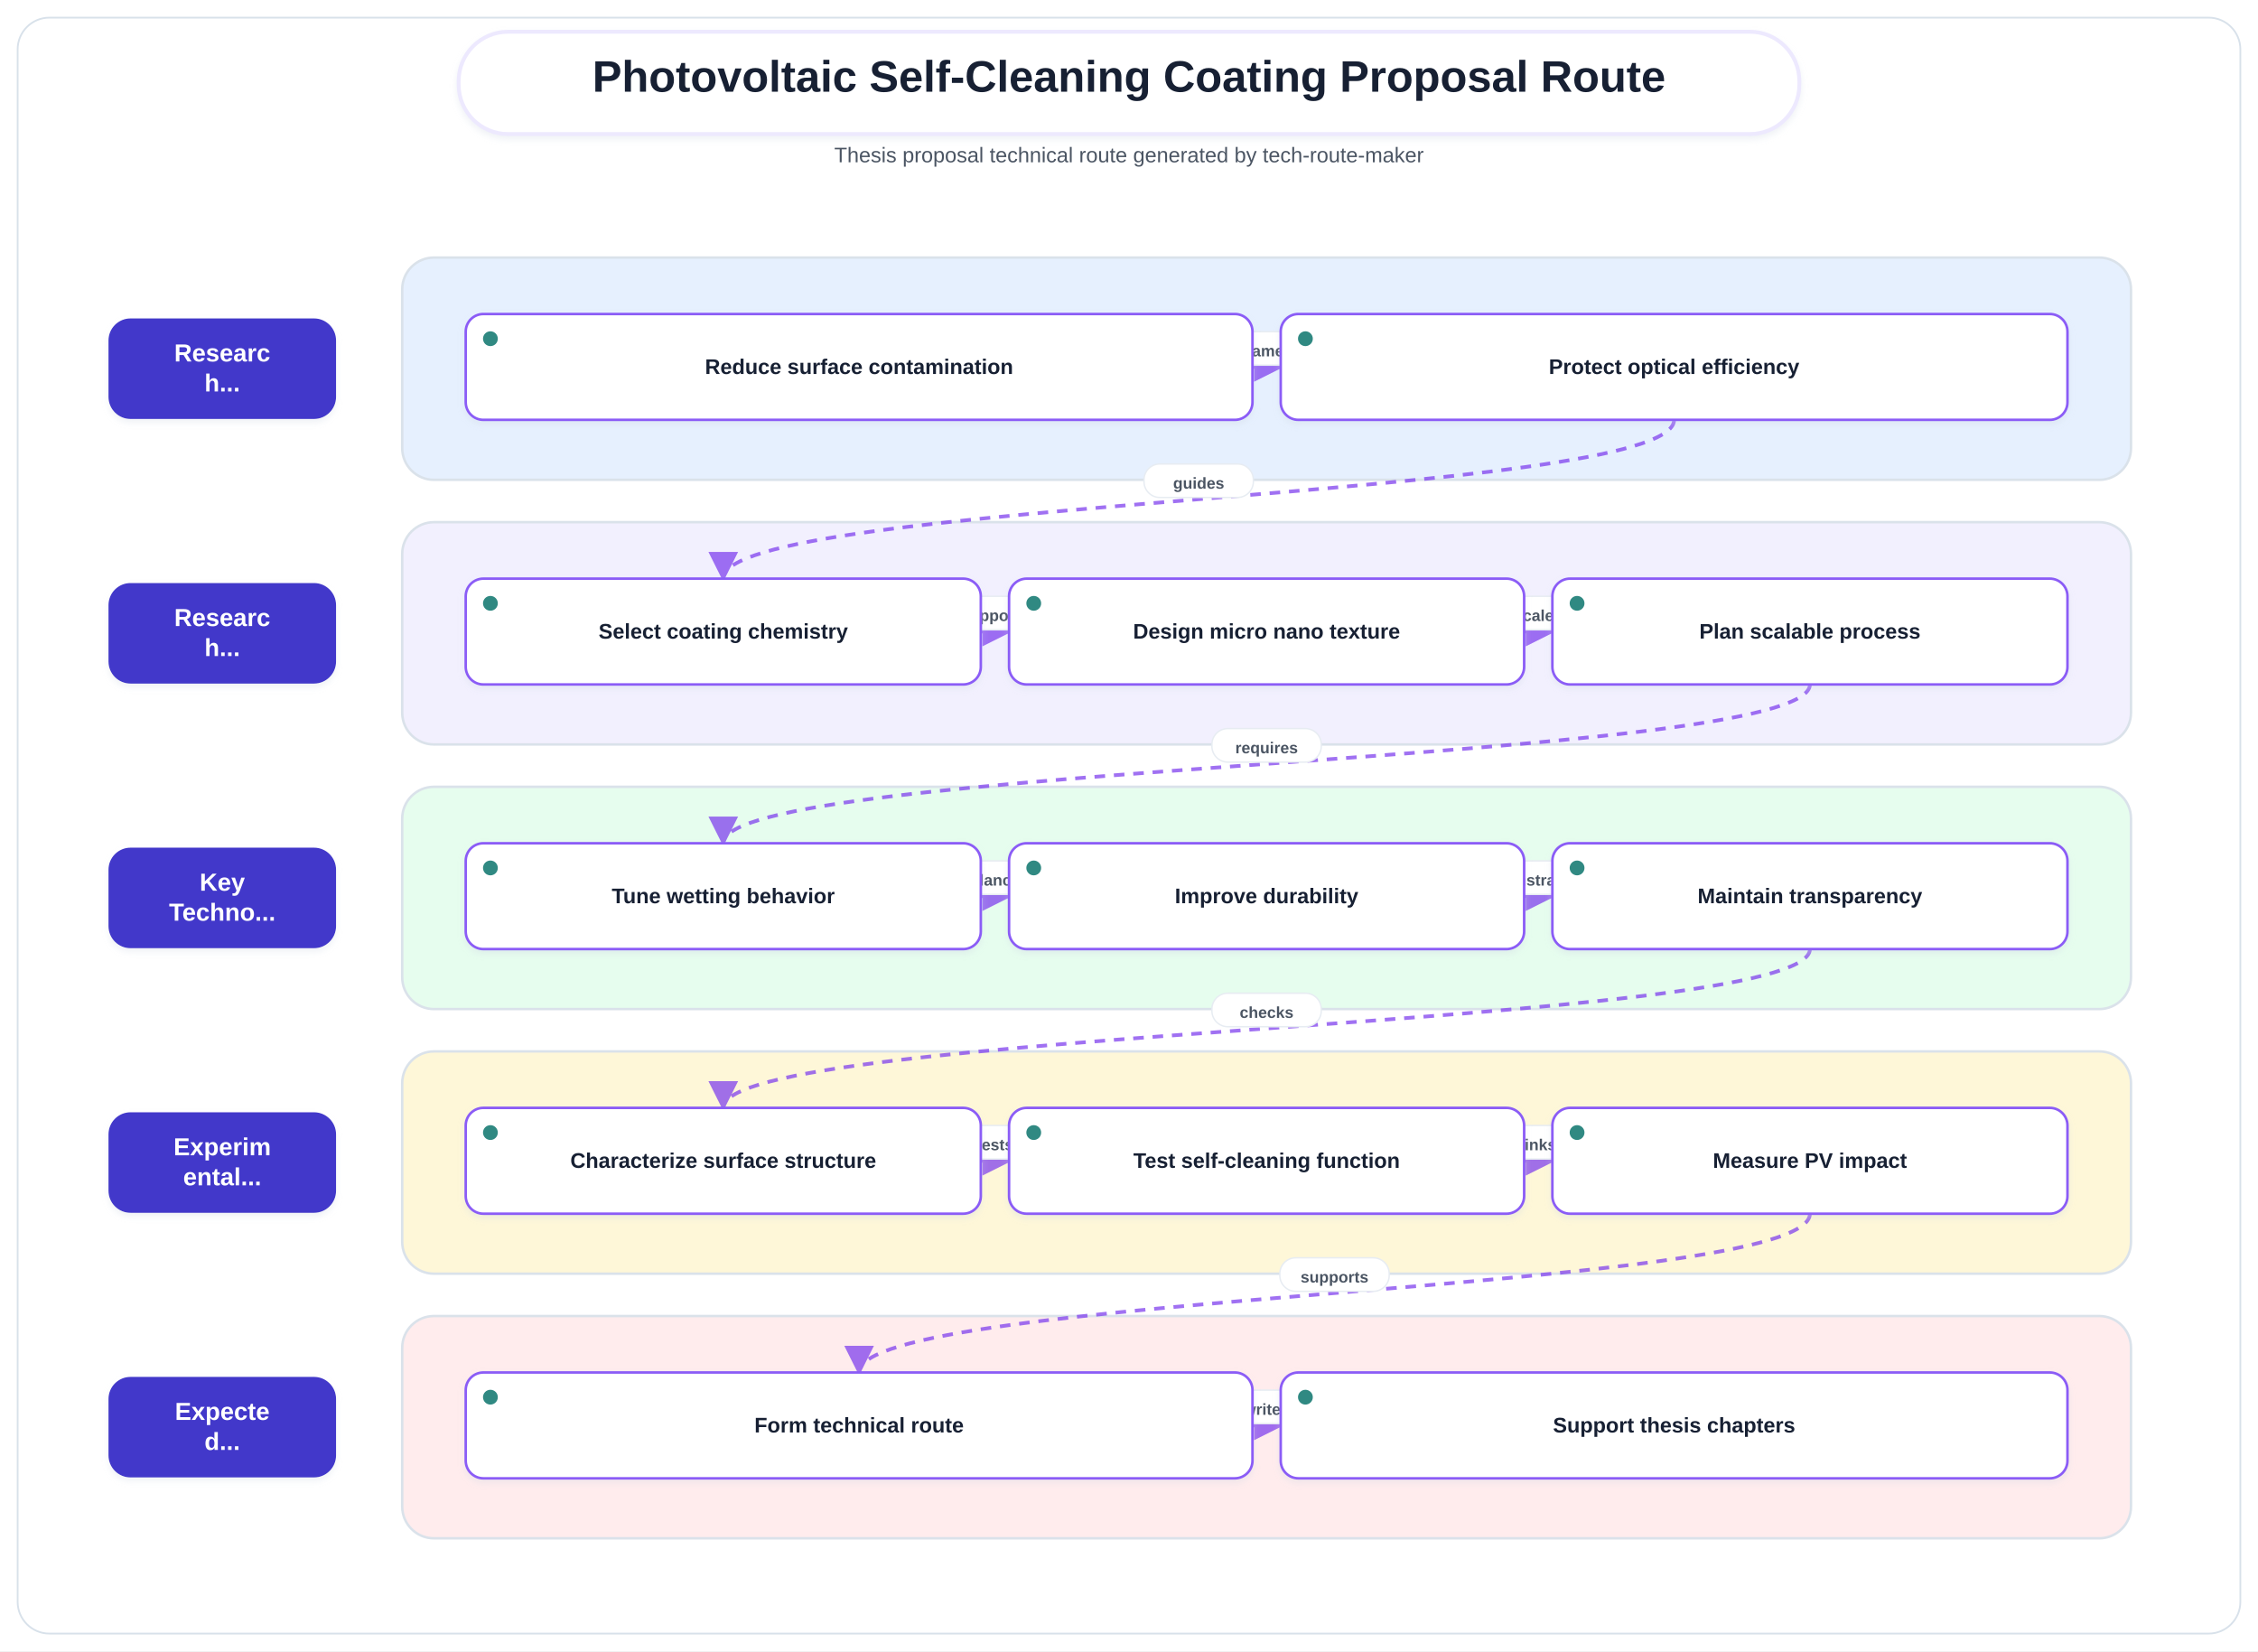
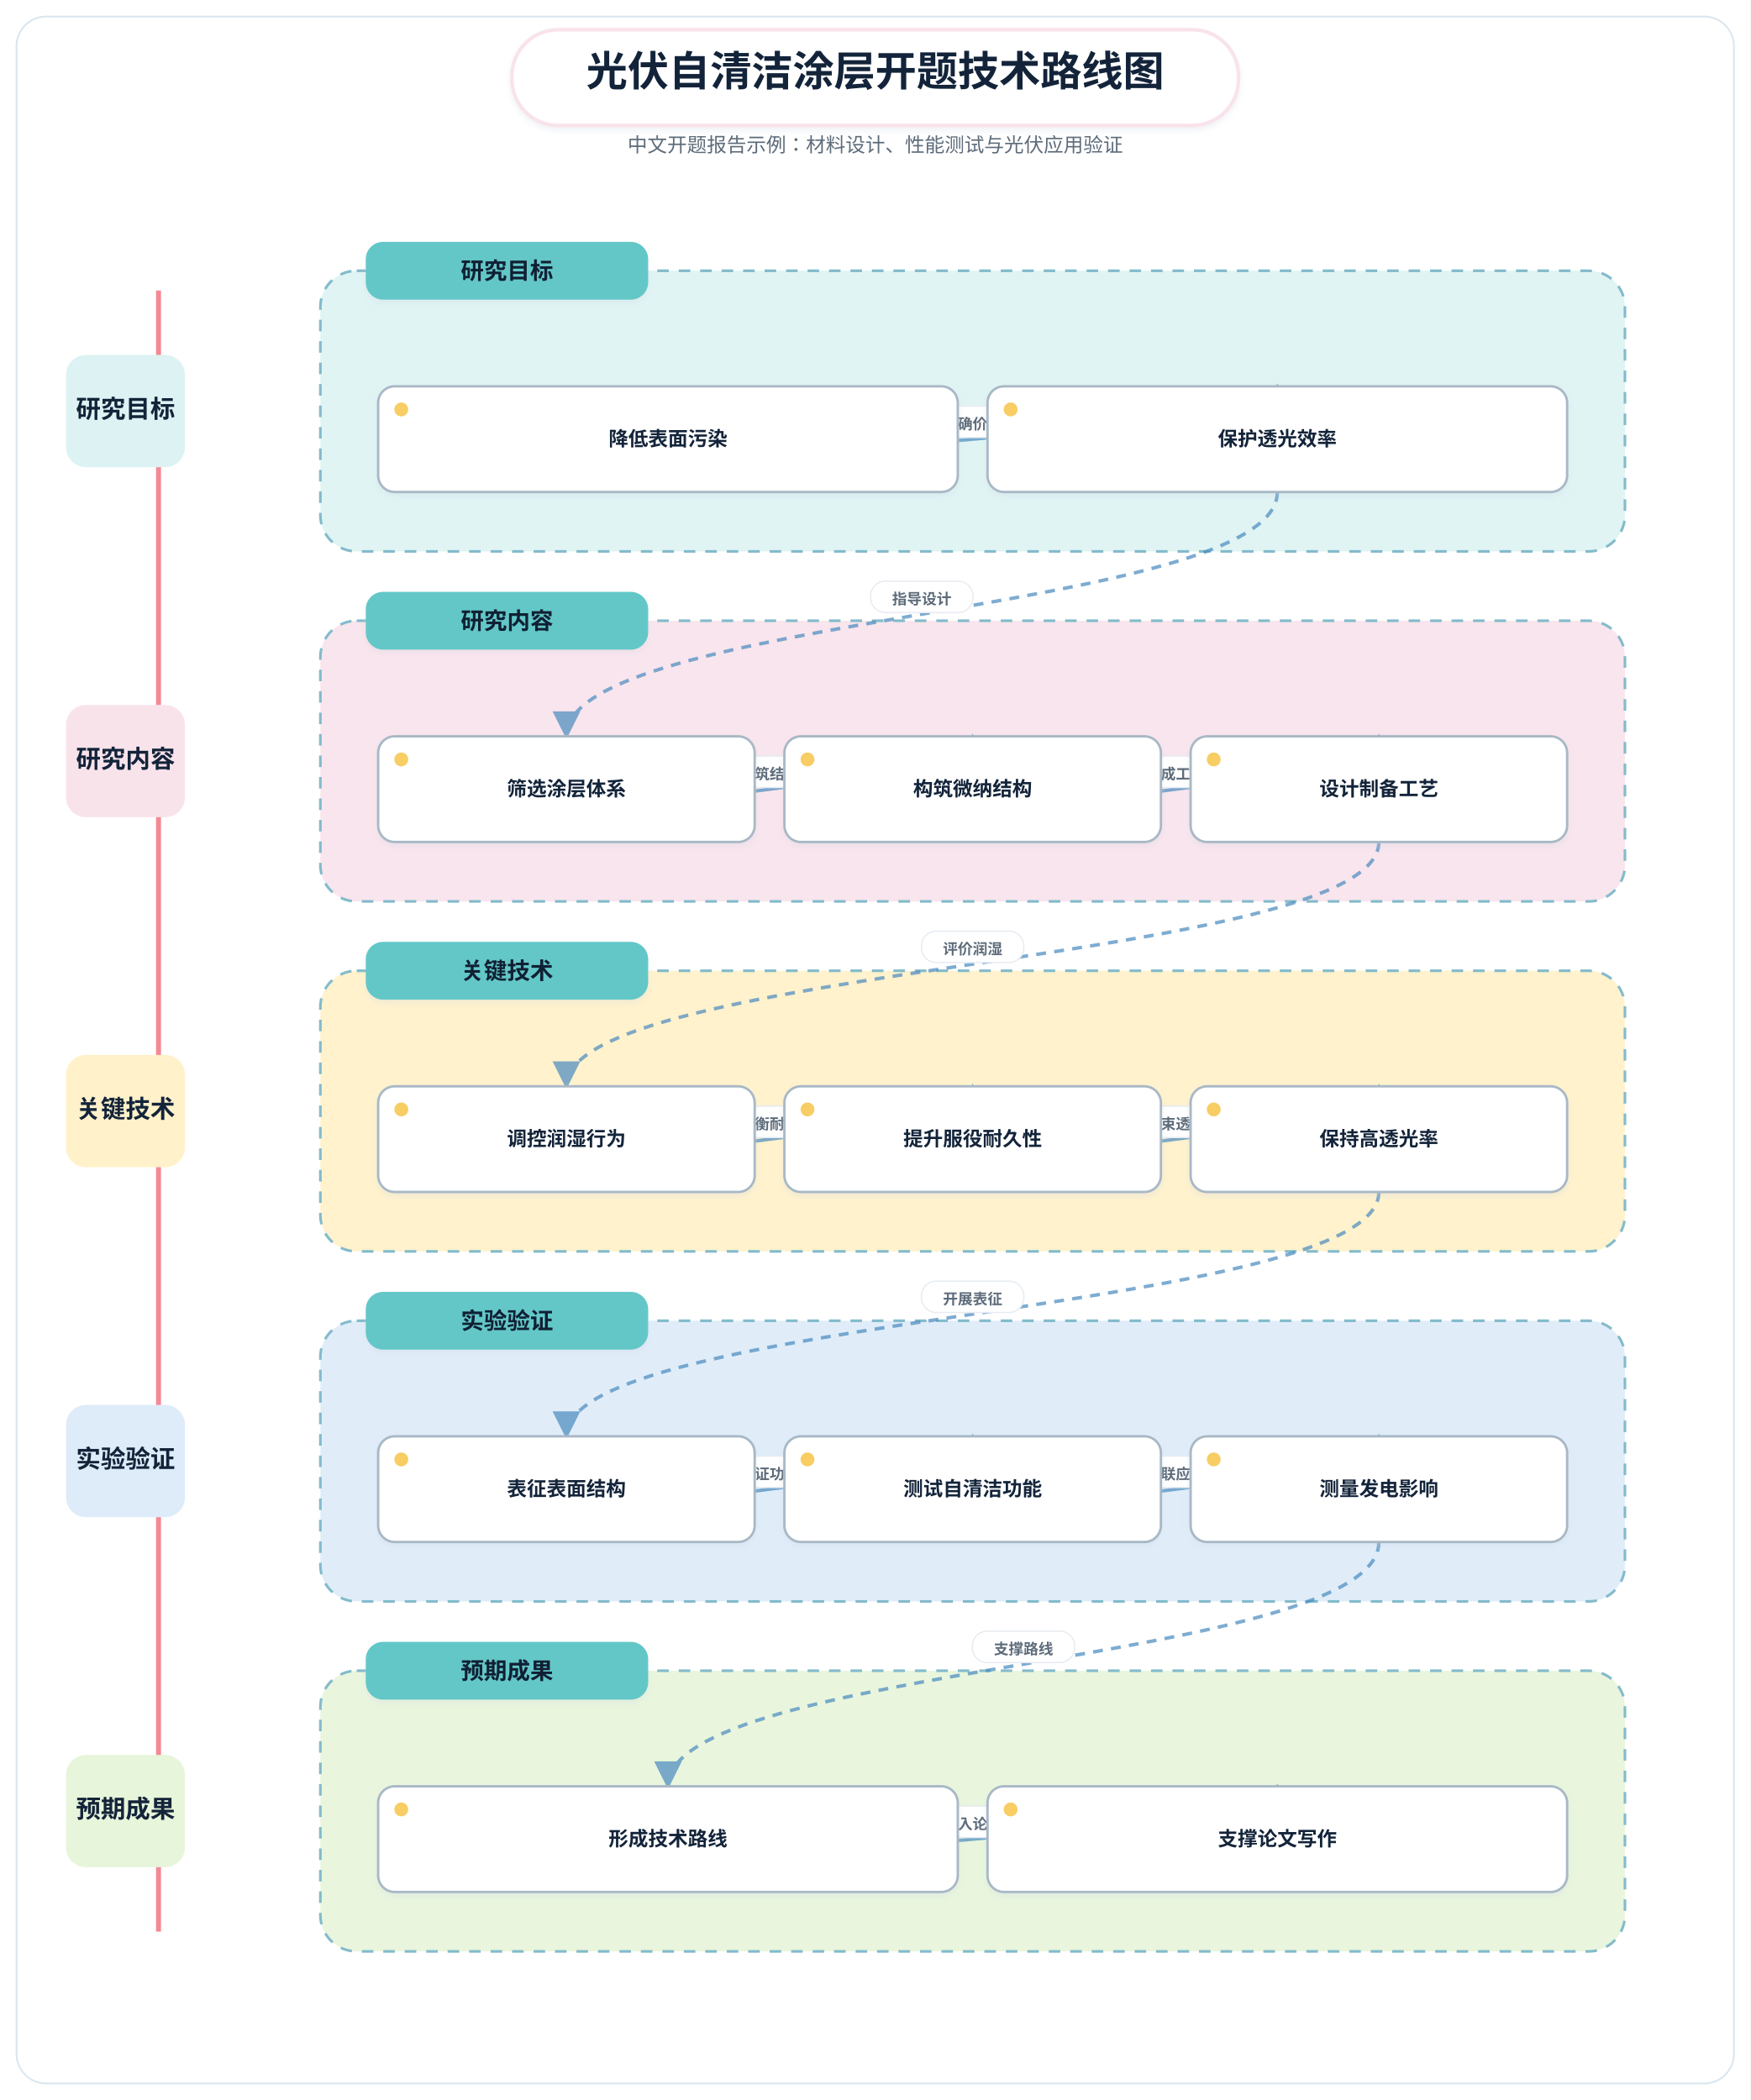
- <svg xmlns="http://www.w3.org/2000/svg" width="1280" height="936" viewBox="0 0 1280 936">
+ <svg xmlns="http://www.w3.org/2000/svg" width="1060" height="1272" viewBox="0 0 1060 1272">
  <defs>
    <marker id="arrow" viewBox="0 0 10 10" refX="9" refY="5" markerWidth="8" markerHeight="8" orient="auto-start-reverse">
-       <path d="M 0 0 L 10 5 L 0 10 z" fill="#7C3AED" />
+       <path d="M 0 0 L 10 5 L 0 10 z" fill="#4C8CBF" />
    </marker>
    <filter id="softShadow" x="-20%" y="-20%" width="140%" height="140%">
      <feDropShadow dx="0" dy="2" stdDeviation="2" flood-color="#CBD5E1" flood-opacity="0.32" />
    </filter>
  </defs>
  <rect width="100%" height="100%" fill="#FFFFFF" />
-   <rect x="10.0" y="10.0" width="1260.0" height="916.0" rx="18" fill="none" stroke="#D8E1EA" stroke-width="1.0" />
-   <rect x="260.0" y="18.0" width="760.0" height="58.0" rx="28" fill="#FFFFFF" stroke="#EDE9FE" stroke-width="2.2" filter="url(#softShadow)" />
-   <text x="640.0" y="52.0" text-anchor="middle" font-size="25" font-family="Arial, Helvetica, sans-serif" font-weight="700" fill="#172033">Photovoltaic Self-Cleaning Coating Proposal Route</text>
-   <text x="640.0" y="92.0" text-anchor="middle" font-size="12" font-family="Arial, Helvetica, sans-serif" font-weight="400" fill="#4B5563">Thesis proposal technical route generated by tech-route-maker</text>
-   <rect x="228.0" y="146.0" width="980.0" height="126.0" rx="18" fill="#DBEAFE" stroke="#CBD5E1" stroke-width="1.4" opacity="0.70" />
-   <rect x="62.0" y="181.0" width="128.0" height="56.0" rx="12" fill="#4338CA" stroke="#4338CA" stroke-width="1.0" filter="url(#softShadow)" />
-   <text x="126.0" y="204.9" text-anchor="middle" font-size="14" font-family="Arial, Helvetica, sans-serif" font-weight="700" fill="#FFFFFF">Researc</text>
-   <text x="126.0" y="221.9" text-anchor="middle" font-size="14" font-family="Arial, Helvetica, sans-serif" font-weight="700" fill="#FFFFFF">h...</text>
-   <rect x="228.0" y="296.0" width="980.0" height="126.0" rx="18" fill="#EDE9FE" stroke="#CBD5E1" stroke-width="1.4" opacity="0.70" />
-   <rect x="62.0" y="331.0" width="128.0" height="56.0" rx="12" fill="#4338CA" stroke="#4338CA" stroke-width="1.0" filter="url(#softShadow)" />
-   <text x="126.0" y="354.9" text-anchor="middle" font-size="14" font-family="Arial, Helvetica, sans-serif" font-weight="700" fill="#FFFFFF">Researc</text>
-   <text x="126.0" y="371.9" text-anchor="middle" font-size="14" font-family="Arial, Helvetica, sans-serif" font-weight="700" fill="#FFFFFF">h...</text>
-   <rect x="228.0" y="446.0" width="980.0" height="126.0" rx="18" fill="#DCFCE7" stroke="#CBD5E1" stroke-width="1.4" opacity="0.70" />
-   <rect x="62.0" y="481.0" width="128.0" height="56.0" rx="12" fill="#4338CA" stroke="#4338CA" stroke-width="1.0" filter="url(#softShadow)" />
-   <text x="126.0" y="504.9" text-anchor="middle" font-size="14" font-family="Arial, Helvetica, sans-serif" font-weight="700" fill="#FFFFFF">Key</text>
-   <text x="126.0" y="521.9" text-anchor="middle" font-size="14" font-family="Arial, Helvetica, sans-serif" font-weight="700" fill="#FFFFFF">Techno...</text>
-   <rect x="228.0" y="596.0" width="980.0" height="126.0" rx="18" fill="#FEF3C7" stroke="#CBD5E1" stroke-width="1.4" opacity="0.70" />
-   <rect x="62.0" y="631.0" width="128.0" height="56.0" rx="12" fill="#4338CA" stroke="#4338CA" stroke-width="1.0" filter="url(#softShadow)" />
-   <text x="126.0" y="654.9" text-anchor="middle" font-size="14" font-family="Arial, Helvetica, sans-serif" font-weight="700" fill="#FFFFFF">Experim</text>
-   <text x="126.0" y="671.9" text-anchor="middle" font-size="14" font-family="Arial, Helvetica, sans-serif" font-weight="700" fill="#FFFFFF">ental...</text>
-   <rect x="228.0" y="746.0" width="980.0" height="126.0" rx="18" fill="#FFE4E6" stroke="#CBD5E1" stroke-width="1.4" opacity="0.70" />
-   <rect x="62.0" y="781.0" width="128.0" height="56.0" rx="12" fill="#4338CA" stroke="#4338CA" stroke-width="1.0" filter="url(#softShadow)" />
-   <text x="126.0" y="804.9" text-anchor="middle" font-size="14" font-family="Arial, Helvetica, sans-serif" font-weight="700" fill="#FFFFFF">Expecte</text>
-   <text x="126.0" y="821.9" text-anchor="middle" font-size="14" font-family="Arial, Helvetica, sans-serif" font-weight="700" fill="#FFFFFF">d...</text>
-   <path d="M 710.0 208.0 C 718.0 208.0, 718.0 208.0, 726.0 208.0" fill="none" stroke="#7C3AED" stroke-width="2.1" marker-end="url(#arrow)" opacity="0.72" />
-   <rect x="687.0" y="188.0" width="62.0" height="19.0" rx="9" fill="#FFFFFF" stroke="#E7ECF2" stroke-width="0.8" />
-   <text x="718.0" y="202.0" text-anchor="middle" font-size="9" font-family="Arial, Helvetica, sans-serif" font-weight="600" fill="#4B5563">frames</text>
-   <path d="M 949.0 238.0 C 949.0 283.0, 410.0 283.0, 410.0 328.0" fill="none" stroke="#7C3AED" stroke-width="2.1" marker-end="url(#arrow)" opacity="0.72" stroke-dasharray="6 5" />
-   <rect x="648.5" y="263.0" width="62.0" height="19.0" rx="9" fill="#FFFFFF" stroke="#E7ECF2" stroke-width="0.8" />
-   <text x="679.5" y="277.0" text-anchor="middle" font-size="9" font-family="Arial, Helvetica, sans-serif" font-weight="600" fill="#4B5563">guides</text>
-   <path d="M 556.0 358.0 C 564.0 358.0, 564.0 358.0, 572.0 358.0" fill="none" stroke="#7C3AED" stroke-width="2.1" marker-end="url(#arrow)" opacity="0.72" />
-   <rect x="533.0" y="338.0" width="62.0" height="19.0" rx="9" fill="#FFFFFF" stroke="#E7ECF2" stroke-width="0.8" />
-   <text x="564.0" y="352.0" text-anchor="middle" font-size="9" font-family="Arial, Helvetica, sans-serif" font-weight="600" fill="#4B5563">supports</text>
-   <path d="M 864.0 358.0 C 872.0 358.0, 872.0 358.0, 880.0 358.0" fill="none" stroke="#7C3AED" stroke-width="2.1" marker-end="url(#arrow)" opacity="0.72" />
-   <rect x="841.0" y="338.0" width="62.0" height="19.0" rx="9" fill="#FFFFFF" stroke="#E7ECF2" stroke-width="0.8" />
-   <text x="872.0" y="352.0" text-anchor="middle" font-size="9" font-family="Arial, Helvetica, sans-serif" font-weight="600" fill="#4B5563">scales</text>
-   <path d="M 1026.0 388.0 C 1026.0 433.0, 410.0 433.0, 410.0 478.0" fill="none" stroke="#7C3AED" stroke-width="2.1" marker-end="url(#arrow)" opacity="0.72" stroke-dasharray="6 5" />
-   <rect x="687.0" y="413.0" width="62.0" height="19.0" rx="9" fill="#FFFFFF" stroke="#E7ECF2" stroke-width="0.8" />
-   <text x="718.0" y="427.0" text-anchor="middle" font-size="9" font-family="Arial, Helvetica, sans-serif" font-weight="600" fill="#4B5563">requires</text>
-   <path d="M 556.0 508.0 C 564.0 508.0, 564.0 508.0, 572.0 508.0" fill="none" stroke="#7C3AED" stroke-width="2.1" marker-end="url(#arrow)" opacity="0.72" />
-   <rect x="533.0" y="488.0" width="62.0" height="19.0" rx="9" fill="#FFFFFF" stroke="#E7ECF2" stroke-width="0.8" />
-   <text x="564.0" y="502.0" text-anchor="middle" font-size="9" font-family="Arial, Helvetica, sans-serif" font-weight="600" fill="#4B5563">balances</text>
-   <path d="M 864.0 508.0 C 872.0 508.0, 872.0 508.0, 880.0 508.0" fill="none" stroke="#7C3AED" stroke-width="2.1" marker-end="url(#arrow)" opacity="0.72" />
-   <rect x="841.0" y="488.0" width="62.0" height="19.0" rx="9" fill="#FFFFFF" stroke="#E7ECF2" stroke-width="0.8" />
-   <text x="872.0" y="502.0" text-anchor="middle" font-size="9" font-family="Arial, Helvetica, sans-serif" font-weight="600" fill="#4B5563">constrains</text>
-   <path d="M 1026.0 538.0 C 1026.0 583.0, 410.0 583.0, 410.0 628.0" fill="none" stroke="#7C3AED" stroke-width="2.1" marker-end="url(#arrow)" opacity="0.72" stroke-dasharray="6 5" />
-   <rect x="687.0" y="563.0" width="62.0" height="19.0" rx="9" fill="#FFFFFF" stroke="#E7ECF2" stroke-width="0.8" />
-   <text x="718.0" y="577.0" text-anchor="middle" font-size="9" font-family="Arial, Helvetica, sans-serif" font-weight="600" fill="#4B5563">checks</text>
-   <path d="M 556.0 658.0 C 564.0 658.0, 564.0 658.0, 572.0 658.0" fill="none" stroke="#7C3AED" stroke-width="2.1" marker-end="url(#arrow)" opacity="0.72" />
-   <rect x="533.0" y="638.0" width="62.0" height="19.0" rx="9" fill="#FFFFFF" stroke="#E7ECF2" stroke-width="0.8" />
-   <text x="564.0" y="652.0" text-anchor="middle" font-size="9" font-family="Arial, Helvetica, sans-serif" font-weight="600" fill="#4B5563">tests</text>
-   <path d="M 864.0 658.0 C 872.0 658.0, 872.0 658.0, 880.0 658.0" fill="none" stroke="#7C3AED" stroke-width="2.1" marker-end="url(#arrow)" opacity="0.72" />
-   <rect x="841.0" y="638.0" width="62.0" height="19.0" rx="9" fill="#FFFFFF" stroke="#E7ECF2" stroke-width="0.8" />
-   <text x="872.0" y="652.0" text-anchor="middle" font-size="9" font-family="Arial, Helvetica, sans-serif" font-weight="600" fill="#4B5563">links</text>
-   <path d="M 1026.0 688.0 C 1026.0 733.0, 487.0 733.0, 487.0 778.0" fill="none" stroke="#7C3AED" stroke-width="2.1" marker-end="url(#arrow)" opacity="0.72" stroke-dasharray="6 5" />
-   <rect x="725.5" y="713.0" width="62.0" height="19.0" rx="9" fill="#FFFFFF" stroke="#E7ECF2" stroke-width="0.8" />
-   <text x="756.5" y="727.0" text-anchor="middle" font-size="9" font-family="Arial, Helvetica, sans-serif" font-weight="600" fill="#4B5563">supports</text>
-   <path d="M 710.0 808.0 C 718.0 808.0, 718.0 808.0, 726.0 808.0" fill="none" stroke="#7C3AED" stroke-width="2.1" marker-end="url(#arrow)" opacity="0.72" />
-   <rect x="687.0" y="788.0" width="62.0" height="19.0" rx="9" fill="#FFFFFF" stroke="#E7ECF2" stroke-width="0.8" />
-   <text x="718.0" y="802.0" text-anchor="middle" font-size="9" font-family="Arial, Helvetica, sans-serif" font-weight="600" fill="#4B5563">writes</text>
+   <rect x="10.0" y="10.0" width="1040.0" height="1252.0" rx="18" fill="none" stroke="#D8E5EE" stroke-width="1.0" />
+   <rect x="310.0" y="18.0" width="440.0" height="58.0" rx="28" fill="#FFFFFF" stroke="#F9E3EB" stroke-width="2.2" filter="url(#softShadow)" />
+   <text x="530.0" y="52.0" text-anchor="middle" font-size="25" font-family="Arial, Helvetica, sans-serif" font-weight="700" fill="#13243A">光伏自清洁涂层开题技术路线图</text>
+   <text x="530.0" y="92.0" text-anchor="middle" font-size="12" font-family="Arial, Helvetica, sans-serif" font-weight="400" fill="#5D6B7A">中文开题报告示例：材料设计、性能测试与光伏应用验证</text>
+   <line x1="96.0" y1="176.0" x2="96.0" y2="1170.0" stroke="#F36F7B" stroke-width="3" opacity="0.82" />
+   <circle cx="96.0" cy="249.0" r="7" fill="#F36F7B" />
+   <rect x="40.0" y="215.0" width="72.0" height="68.0" rx="12" fill="#DDF3F3" stroke="none" stroke-width="1.5" />
+   <text x="76.0" y="253.0" text-anchor="middle" font-size="15" font-family="Arial, Helvetica, sans-serif" font-weight="700" fill="#13243A">研究目标</text>
+   <circle cx="96.0" cy="461.0" r="7" fill="#F36F7B" />
+   <rect x="40.0" y="427.0" width="72.0" height="68.0" rx="12" fill="#F9E3EB" stroke="none" stroke-width="1.5" />
+   <text x="76.0" y="465.0" text-anchor="middle" font-size="15" font-family="Arial, Helvetica, sans-serif" font-weight="700" fill="#13243A">研究内容</text>
+   <circle cx="96.0" cy="673.0" r="7" fill="#F36F7B" />
+   <rect x="40.0" y="639.0" width="72.0" height="68.0" rx="12" fill="#FFF1C9" stroke="none" stroke-width="1.5" />
+   <text x="76.0" y="677.0" text-anchor="middle" font-size="15" font-family="Arial, Helvetica, sans-serif" font-weight="700" fill="#13243A">关键技术</text>
+   <circle cx="96.0" cy="885.0" r="7" fill="#F36F7B" />
+   <rect x="40.0" y="851.0" width="72.0" height="68.0" rx="12" fill="#DDECF8" stroke="none" stroke-width="1.5" />
+   <text x="76.0" y="889.0" text-anchor="middle" font-size="15" font-family="Arial, Helvetica, sans-serif" font-weight="700" fill="#13243A">实验验证</text>
+   <circle cx="96.0" cy="1097.0" r="7" fill="#F36F7B" />
+   <rect x="40.0" y="1063.0" width="72.0" height="68.0" rx="12" fill="#E7F5DA" stroke="none" stroke-width="1.5" />
+   <text x="76.0" y="1101.0" text-anchor="middle" font-size="15" font-family="Arial, Helvetica, sans-serif" font-weight="700" fill="#13243A">预期成果</text>
+   <rect x="194.0" y="164.0" width="790.0" height="170.0" rx="22" fill="#DDF3F3" stroke="#78B5C7" stroke-width="1.6" stroke-dasharray="7 6" opacity="0.92" />
+   <rect x="222.0" y="147.0" width="170.0" height="34.0" rx="10" fill="#64C7C8" stroke="#64C7C8" stroke-width="1.0" filter="url(#softShadow)" />
+   <text x="307.0" y="169.0" text-anchor="middle" font-size="14" font-family="Arial, Helvetica, sans-serif" font-weight="700" fill="#102033">研究目标</text>
+   <rect x="194.0" y="376.0" width="790.0" height="170.0" rx="22" fill="#F9E3EB" stroke="#78B5C7" stroke-width="1.6" stroke-dasharray="7 6" opacity="0.92" />
+   <rect x="222.0" y="359.0" width="170.0" height="34.0" rx="10" fill="#64C7C8" stroke="#64C7C8" stroke-width="1.0" filter="url(#softShadow)" />
+   <text x="307.0" y="381.0" text-anchor="middle" font-size="14" font-family="Arial, Helvetica, sans-serif" font-weight="700" fill="#102033">研究内容</text>
+   <rect x="194.0" y="588.0" width="790.0" height="170.0" rx="22" fill="#FFF1C9" stroke="#78B5C7" stroke-width="1.6" stroke-dasharray="7 6" opacity="0.92" />
+   <rect x="222.0" y="571.0" width="170.0" height="34.0" rx="10" fill="#64C7C8" stroke="#64C7C8" stroke-width="1.0" filter="url(#softShadow)" />
+   <text x="307.0" y="593.0" text-anchor="middle" font-size="14" font-family="Arial, Helvetica, sans-serif" font-weight="700" fill="#102033">关键技术</text>
+   <rect x="194.0" y="800.0" width="790.0" height="170.0" rx="22" fill="#DDECF8" stroke="#78B5C7" stroke-width="1.6" stroke-dasharray="7 6" opacity="0.92" />
+   <rect x="222.0" y="783.0" width="170.0" height="34.0" rx="10" fill="#64C7C8" stroke="#64C7C8" stroke-width="1.0" filter="url(#softShadow)" />
+   <text x="307.0" y="805.0" text-anchor="middle" font-size="14" font-family="Arial, Helvetica, sans-serif" font-weight="700" fill="#102033">实验验证</text>
+   <rect x="194.0" y="1012.0" width="790.0" height="170.0" rx="22" fill="#E7F5DA" stroke="#78B5C7" stroke-width="1.6" stroke-dasharray="7 6" opacity="0.92" />
+   <rect x="222.0" y="995.0" width="170.0" height="34.0" rx="10" fill="#64C7C8" stroke="#64C7C8" stroke-width="1.0" filter="url(#softShadow)" />
+   <text x="307.0" y="1017.0" text-anchor="middle" font-size="14" font-family="Arial, Helvetica, sans-serif" font-weight="700" fill="#102033">预期成果</text>
+   <path d="M 404.5 298.0 C 404.5 266.0, 773.5 266.0, 773.5 234.0" fill="none" stroke="#4C8CBF" stroke-width="2.1" marker-end="url(#arrow)" opacity="0.72" />
+   <rect x="558.0" y="246.0" width="62.0" height="19.0" rx="9" fill="#FFFFFF" stroke="#E7ECF2" stroke-width="0.8" />
+   <text x="589.0" y="260.0" text-anchor="middle" font-size="9" font-family="Arial, Helvetica, sans-serif" font-weight="600" fill="#5D6B7A">明确价值</text>
+   <path d="M 773.5 298.0 C 773.5 372.0, 343.0 372.0, 343.0 446.0" fill="none" stroke="#4C8CBF" stroke-width="2.1" marker-end="url(#arrow)" opacity="0.72" stroke-dasharray="6 5" />
+   <rect x="527.2" y="352.0" width="62.0" height="19.0" rx="9" fill="#FFFFFF" stroke="#E7ECF2" stroke-width="0.8" />
+   <text x="558.2" y="366.0" text-anchor="middle" font-size="9" font-family="Arial, Helvetica, sans-serif" font-weight="600" fill="#5D6B7A">指导设计</text>
+   <path d="M 343.0 510.0 C 343.0 478.0, 589.0 478.0, 589.0 446.0" fill="none" stroke="#4C8CBF" stroke-width="2.1" marker-end="url(#arrow)" opacity="0.72" />
+   <rect x="435.0" y="458.0" width="62.0" height="19.0" rx="9" fill="#FFFFFF" stroke="#E7ECF2" stroke-width="0.8" />
+   <text x="466.0" y="472.0" text-anchor="middle" font-size="9" font-family="Arial, Helvetica, sans-serif" font-weight="600" fill="#5D6B7A">构筑结构</text>
+   <path d="M 589.0 510.0 C 589.0 478.0, 835.0 478.0, 835.0 446.0" fill="none" stroke="#4C8CBF" stroke-width="2.1" marker-end="url(#arrow)" opacity="0.72" />
+   <rect x="681.0" y="458.0" width="62.0" height="19.0" rx="9" fill="#FFFFFF" stroke="#E7ECF2" stroke-width="0.8" />
+   <text x="712.0" y="472.0" text-anchor="middle" font-size="9" font-family="Arial, Helvetica, sans-serif" font-weight="600" fill="#5D6B7A">形成工艺</text>
+   <path d="M 835.0 510.0 C 835.0 584.0, 343.0 584.0, 343.0 658.0" fill="none" stroke="#4C8CBF" stroke-width="2.1" marker-end="url(#arrow)" opacity="0.72" stroke-dasharray="6 5" />
+   <rect x="558.0" y="564.0" width="62.0" height="19.0" rx="9" fill="#FFFFFF" stroke="#E7ECF2" stroke-width="0.8" />
+   <text x="589.0" y="578.0" text-anchor="middle" font-size="9" font-family="Arial, Helvetica, sans-serif" font-weight="600" fill="#5D6B7A">评价润湿</text>
+   <path d="M 343.0 722.0 C 343.0 690.0, 589.0 690.0, 589.0 658.0" fill="none" stroke="#4C8CBF" stroke-width="2.1" marker-end="url(#arrow)" opacity="0.72" />
+   <rect x="435.0" y="670.0" width="62.0" height="19.0" rx="9" fill="#FFFFFF" stroke="#E7ECF2" stroke-width="0.8" />
+   <text x="466.0" y="684.0" text-anchor="middle" font-size="9" font-family="Arial, Helvetica, sans-serif" font-weight="600" fill="#5D6B7A">平衡耐久</text>
+   <path d="M 589.0 722.0 C 589.0 690.0, 835.0 690.0, 835.0 658.0" fill="none" stroke="#4C8CBF" stroke-width="2.1" marker-end="url(#arrow)" opacity="0.72" />
+   <rect x="681.0" y="670.0" width="62.0" height="19.0" rx="9" fill="#FFFFFF" stroke="#E7ECF2" stroke-width="0.8" />
+   <text x="712.0" y="684.0" text-anchor="middle" font-size="9" font-family="Arial, Helvetica, sans-serif" font-weight="600" fill="#5D6B7A">约束透光</text>
+   <path d="M 835.0 722.0 C 835.0 796.0, 343.0 796.0, 343.0 870.0" fill="none" stroke="#4C8CBF" stroke-width="2.1" marker-end="url(#arrow)" opacity="0.72" stroke-dasharray="6 5" />
+   <rect x="558.0" y="776.0" width="62.0" height="19.0" rx="9" fill="#FFFFFF" stroke="#E7ECF2" stroke-width="0.8" />
+   <text x="589.0" y="790.0" text-anchor="middle" font-size="9" font-family="Arial, Helvetica, sans-serif" font-weight="600" fill="#5D6B7A">开展表征</text>
+   <path d="M 343.0 934.0 C 343.0 902.0, 589.0 902.0, 589.0 870.0" fill="none" stroke="#4C8CBF" stroke-width="2.1" marker-end="url(#arrow)" opacity="0.72" />
+   <rect x="435.0" y="882.0" width="62.0" height="19.0" rx="9" fill="#FFFFFF" stroke="#E7ECF2" stroke-width="0.8" />
+   <text x="466.0" y="896.0" text-anchor="middle" font-size="9" font-family="Arial, Helvetica, sans-serif" font-weight="600" fill="#5D6B7A">验证功能</text>
+   <path d="M 589.0 934.0 C 589.0 902.0, 835.0 902.0, 835.0 870.0" fill="none" stroke="#4C8CBF" stroke-width="2.1" marker-end="url(#arrow)" opacity="0.72" />
+   <rect x="681.0" y="882.0" width="62.0" height="19.0" rx="9" fill="#FFFFFF" stroke="#E7ECF2" stroke-width="0.8" />
+   <text x="712.0" y="896.0" text-anchor="middle" font-size="9" font-family="Arial, Helvetica, sans-serif" font-weight="600" fill="#5D6B7A">关联应用</text>
+   <path d="M 835.0 934.0 C 835.0 1008.0, 404.5 1008.0, 404.5 1082.0" fill="none" stroke="#4C8CBF" stroke-width="2.1" marker-end="url(#arrow)" opacity="0.72" stroke-dasharray="6 5" />
+   <rect x="588.8" y="988.0" width="62.0" height="19.0" rx="9" fill="#FFFFFF" stroke="#E7ECF2" stroke-width="0.8" />
+   <text x="619.8" y="1002.0" text-anchor="middle" font-size="9" font-family="Arial, Helvetica, sans-serif" font-weight="600" fill="#5D6B7A">支撑路线</text>
+   <path d="M 404.5 1146.0 C 404.5 1114.0, 773.5 1114.0, 773.5 1082.0" fill="none" stroke="#4C8CBF" stroke-width="2.1" marker-end="url(#arrow)" opacity="0.72" />
+   <rect x="558.0" y="1094.0" width="62.0" height="19.0" rx="9" fill="#FFFFFF" stroke="#E7ECF2" stroke-width="0.8" />
+   <text x="589.0" y="1108.0" text-anchor="middle" font-size="9" font-family="Arial, Helvetica, sans-serif" font-weight="600" fill="#5D6B7A">写入论文</text>
  <g class="node" data-node="objective_problem" style="cursor:pointer">
-     <rect x="264.0" y="178.0" width="446.0" height="60.0" rx="10" fill="#FFFFFF" stroke="#8B5CF6" stroke-width="1.45" filter="url(#softShadow)" />
-     <circle cx="278.0" cy="192.0" r="4.2" fill="#0F766E" opacity="0.86" />
-     <text x="487.0" y="212.0" text-anchor="middle" font-size="12" font-family="Arial, Helvetica, sans-serif" font-weight="600" fill="#172033">Reduce surface contamination</text>
+     <rect x="229.0" y="234.0" width="351.0" height="64.0" rx="10" fill="#FFFFFF" stroke="#A8B8C5" stroke-width="1.45" filter="url(#softShadow)" />
+     <circle cx="243.0" cy="248.0" r="4.2" fill="#F6C54B" opacity="0.86" />
+     <text x="404.5" y="270.0" text-anchor="middle" font-size="12" font-family="Arial, Helvetica, sans-serif" font-weight="600" fill="#13243A">降低表面污染</text>
  </g>
  <g class="node" data-node="objective_value" style="cursor:pointer">
-     <rect x="726.0" y="178.0" width="446.0" height="60.0" rx="10" fill="#FFFFFF" stroke="#8B5CF6" stroke-width="1.45" filter="url(#softShadow)" />
-     <circle cx="740.0" cy="192.0" r="4.2" fill="#0F766E" opacity="0.86" />
-     <text x="949.0" y="212.0" text-anchor="middle" font-size="12" font-family="Arial, Helvetica, sans-serif" font-weight="600" fill="#172033">Protect optical efficiency</text>
+     <rect x="598.0" y="234.0" width="351.0" height="64.0" rx="10" fill="#FFFFFF" stroke="#A8B8C5" stroke-width="1.45" filter="url(#softShadow)" />
+     <circle cx="612.0" cy="248.0" r="4.2" fill="#F6C54B" opacity="0.86" />
+     <text x="773.5" y="270.0" text-anchor="middle" font-size="12" font-family="Arial, Helvetica, sans-serif" font-weight="600" fill="#13243A">保护透光效率</text>
  </g>
  <g class="node" data-node="content_material" style="cursor:pointer">
-     <rect x="264.0" y="328.0" width="292.0" height="60.0" rx="10" fill="#FFFFFF" stroke="#8B5CF6" stroke-width="1.45" filter="url(#softShadow)" />
-     <circle cx="278.0" cy="342.0" r="4.2" fill="#0F766E" opacity="0.86" />
-     <text x="410.0" y="362.0" text-anchor="middle" font-size="12" font-family="Arial, Helvetica, sans-serif" font-weight="600" fill="#172033">Select coating chemistry</text>
+     <rect x="229.0" y="446.0" width="228.0" height="64.0" rx="10" fill="#FFFFFF" stroke="#A8B8C5" stroke-width="1.45" filter="url(#softShadow)" />
+     <circle cx="243.0" cy="460.0" r="4.2" fill="#F6C54B" opacity="0.86" />
+     <text x="343.0" y="482.0" text-anchor="middle" font-size="12" font-family="Arial, Helvetica, sans-serif" font-weight="600" fill="#13243A">筛选涂层体系</text>
  </g>
  <g class="node" data-node="content_texture" style="cursor:pointer">
-     <rect x="572.0" y="328.0" width="292.0" height="60.0" rx="10" fill="#FFFFFF" stroke="#8B5CF6" stroke-width="1.45" filter="url(#softShadow)" />
-     <circle cx="586.0" cy="342.0" r="4.2" fill="#0F766E" opacity="0.86" />
-     <text x="718.0" y="362.0" text-anchor="middle" font-size="12" font-family="Arial, Helvetica, sans-serif" font-weight="600" fill="#172033">Design micro nano texture</text>
+     <rect x="475.0" y="446.0" width="228.0" height="64.0" rx="10" fill="#FFFFFF" stroke="#A8B8C5" stroke-width="1.45" filter="url(#softShadow)" />
+     <circle cx="489.0" cy="460.0" r="4.2" fill="#F6C54B" opacity="0.86" />
+     <text x="589.0" y="482.0" text-anchor="middle" font-size="12" font-family="Arial, Helvetica, sans-serif" font-weight="600" fill="#13243A">构筑微纳结构</text>
  </g>
  <g class="node" data-node="content_process" style="cursor:pointer">
-     <rect x="880.0" y="328.0" width="292.0" height="60.0" rx="10" fill="#FFFFFF" stroke="#8B5CF6" stroke-width="1.45" filter="url(#softShadow)" />
-     <circle cx="894.0" cy="342.0" r="4.2" fill="#0F766E" opacity="0.86" />
-     <text x="1026.0" y="362.0" text-anchor="middle" font-size="12" font-family="Arial, Helvetica, sans-serif" font-weight="600" fill="#172033">Plan scalable process</text>
+     <rect x="721.0" y="446.0" width="228.0" height="64.0" rx="10" fill="#FFFFFF" stroke="#A8B8C5" stroke-width="1.45" filter="url(#softShadow)" />
+     <circle cx="735.0" cy="460.0" r="4.2" fill="#F6C54B" opacity="0.86" />
+     <text x="835.0" y="482.0" text-anchor="middle" font-size="12" font-family="Arial, Helvetica, sans-serif" font-weight="600" fill="#13243A">设计制备工艺</text>
  </g>
-   <g class="node" data-node="technology_wettability" style="cursor:pointer">
-     <rect x="264.0" y="478.0" width="292.0" height="60.0" rx="10" fill="#FFFFFF" stroke="#8B5CF6" stroke-width="1.45" filter="url(#softShadow)" />
-     <circle cx="278.0" cy="492.0" r="4.2" fill="#0F766E" opacity="0.86" />
-     <text x="410.0" y="512.0" text-anchor="middle" font-size="12" font-family="Arial, Helvetica, sans-serif" font-weight="600" fill="#172033">Tune wetting behavior</text>
+   <g class="node" data-node="technology_wetting" style="cursor:pointer">
+     <rect x="229.0" y="658.0" width="228.0" height="64.0" rx="10" fill="#FFFFFF" stroke="#A8B8C5" stroke-width="1.45" filter="url(#softShadow)" />
+     <circle cx="243.0" cy="672.0" r="4.2" fill="#F6C54B" opacity="0.86" />
+     <text x="343.0" y="694.0" text-anchor="middle" font-size="12" font-family="Arial, Helvetica, sans-serif" font-weight="600" fill="#13243A">调控润湿行为</text>
  </g>
  <g class="node" data-node="technology_durability" style="cursor:pointer">
-     <rect x="572.0" y="478.0" width="292.0" height="60.0" rx="10" fill="#FFFFFF" stroke="#8B5CF6" stroke-width="1.45" filter="url(#softShadow)" />
-     <circle cx="586.0" cy="492.0" r="4.2" fill="#0F766E" opacity="0.86" />
-     <text x="718.0" y="512.0" text-anchor="middle" font-size="12" font-family="Arial, Helvetica, sans-serif" font-weight="600" fill="#172033">Improve durability</text>
+     <rect x="475.0" y="658.0" width="228.0" height="64.0" rx="10" fill="#FFFFFF" stroke="#A8B8C5" stroke-width="1.45" filter="url(#softShadow)" />
+     <circle cx="489.0" cy="672.0" r="4.2" fill="#F6C54B" opacity="0.86" />
+     <text x="589.0" y="694.0" text-anchor="middle" font-size="12" font-family="Arial, Helvetica, sans-serif" font-weight="600" fill="#13243A">提升服役耐久性</text>
  </g>
  <g class="node" data-node="technology_transparency" style="cursor:pointer">
-     <rect x="880.0" y="478.0" width="292.0" height="60.0" rx="10" fill="#FFFFFF" stroke="#8B5CF6" stroke-width="1.45" filter="url(#softShadow)" />
-     <circle cx="894.0" cy="492.0" r="4.2" fill="#0F766E" opacity="0.86" />
-     <text x="1026.0" y="512.0" text-anchor="middle" font-size="12" font-family="Arial, Helvetica, sans-serif" font-weight="600" fill="#172033">Maintain transparency</text>
+     <rect x="721.0" y="658.0" width="228.0" height="64.0" rx="10" fill="#FFFFFF" stroke="#A8B8C5" stroke-width="1.45" filter="url(#softShadow)" />
+     <circle cx="735.0" cy="672.0" r="4.2" fill="#F6C54B" opacity="0.86" />
+     <text x="835.0" y="694.0" text-anchor="middle" font-size="12" font-family="Arial, Helvetica, sans-serif" font-weight="600" fill="#13243A">保持高透光率</text>
  </g>
  <g class="node" data-node="validation_surface" style="cursor:pointer">
-     <rect x="264.0" y="628.0" width="292.0" height="60.0" rx="10" fill="#FFFFFF" stroke="#8B5CF6" stroke-width="1.45" filter="url(#softShadow)" />
-     <circle cx="278.0" cy="642.0" r="4.2" fill="#0F766E" opacity="0.86" />
-     <text x="410.0" y="662.0" text-anchor="middle" font-size="12" font-family="Arial, Helvetica, sans-serif" font-weight="600" fill="#172033">Characterize surface structure</text>
+     <rect x="229.0" y="870.0" width="228.0" height="64.0" rx="10" fill="#FFFFFF" stroke="#A8B8C5" stroke-width="1.45" filter="url(#softShadow)" />
+     <circle cx="243.0" cy="884.0" r="4.2" fill="#F6C54B" opacity="0.86" />
+     <text x="343.0" y="906.0" text-anchor="middle" font-size="12" font-family="Arial, Helvetica, sans-serif" font-weight="600" fill="#13243A">表征表面结构</text>
  </g>
  <g class="node" data-node="validation_cleaning" style="cursor:pointer">
-     <rect x="572.0" y="628.0" width="292.0" height="60.0" rx="10" fill="#FFFFFF" stroke="#8B5CF6" stroke-width="1.45" filter="url(#softShadow)" />
-     <circle cx="586.0" cy="642.0" r="4.2" fill="#0F766E" opacity="0.86" />
-     <text x="718.0" y="662.0" text-anchor="middle" font-size="12" font-family="Arial, Helvetica, sans-serif" font-weight="600" fill="#172033">Test self-cleaning function</text>
+     <rect x="475.0" y="870.0" width="228.0" height="64.0" rx="10" fill="#FFFFFF" stroke="#A8B8C5" stroke-width="1.45" filter="url(#softShadow)" />
+     <circle cx="489.0" cy="884.0" r="4.2" fill="#F6C54B" opacity="0.86" />
+     <text x="589.0" y="906.0" text-anchor="middle" font-size="12" font-family="Arial, Helvetica, sans-serif" font-weight="600" fill="#13243A">测试自清洁功能</text>
  </g>
  <g class="node" data-node="validation_power" style="cursor:pointer">
-     <rect x="880.0" y="628.0" width="292.0" height="60.0" rx="10" fill="#FFFFFF" stroke="#8B5CF6" stroke-width="1.45" filter="url(#softShadow)" />
-     <circle cx="894.0" cy="642.0" r="4.2" fill="#0F766E" opacity="0.86" />
-     <text x="1026.0" y="662.0" text-anchor="middle" font-size="12" font-family="Arial, Helvetica, sans-serif" font-weight="600" fill="#172033">Measure PV impact</text>
+     <rect x="721.0" y="870.0" width="228.0" height="64.0" rx="10" fill="#FFFFFF" stroke="#A8B8C5" stroke-width="1.45" filter="url(#softShadow)" />
+     <circle cx="735.0" cy="884.0" r="4.2" fill="#F6C54B" opacity="0.86" />
+     <text x="835.0" y="906.0" text-anchor="middle" font-size="12" font-family="Arial, Helvetica, sans-serif" font-weight="600" fill="#13243A">测量发电影响</text>
  </g>
  <g class="node" data-node="outcome_route" style="cursor:pointer">
-     <rect x="264.0" y="778.0" width="446.0" height="60.0" rx="10" fill="#FFFFFF" stroke="#8B5CF6" stroke-width="1.45" filter="url(#softShadow)" />
-     <circle cx="278.0" cy="792.0" r="4.2" fill="#0F766E" opacity="0.86" />
-     <text x="487.0" y="812.0" text-anchor="middle" font-size="12" font-family="Arial, Helvetica, sans-serif" font-weight="600" fill="#172033">Form technical route</text>
+     <rect x="229.0" y="1082.0" width="351.0" height="64.0" rx="10" fill="#FFFFFF" stroke="#A8B8C5" stroke-width="1.45" filter="url(#softShadow)" />
+     <circle cx="243.0" cy="1096.0" r="4.2" fill="#F6C54B" opacity="0.86" />
+     <text x="404.5" y="1118.0" text-anchor="middle" font-size="12" font-family="Arial, Helvetica, sans-serif" font-weight="600" fill="#13243A">形成技术路线</text>
  </g>
  <g class="node" data-node="outcome_thesis" style="cursor:pointer">
-     <rect x="726.0" y="778.0" width="446.0" height="60.0" rx="10" fill="#FFFFFF" stroke="#8B5CF6" stroke-width="1.45" filter="url(#softShadow)" />
-     <circle cx="740.0" cy="792.0" r="4.2" fill="#0F766E" opacity="0.86" />
-     <text x="949.0" y="812.0" text-anchor="middle" font-size="12" font-family="Arial, Helvetica, sans-serif" font-weight="600" fill="#172033">Support thesis chapters</text>
+     <rect x="598.0" y="1082.0" width="351.0" height="64.0" rx="10" fill="#FFFFFF" stroke="#A8B8C5" stroke-width="1.45" filter="url(#softShadow)" />
+     <circle cx="612.0" cy="1096.0" r="4.2" fill="#F6C54B" opacity="0.86" />
+     <text x="773.5" y="1118.0" text-anchor="middle" font-size="12" font-family="Arial, Helvetica, sans-serif" font-weight="600" fill="#13243A">支撑论文写作</text>
  </g>
</svg>
